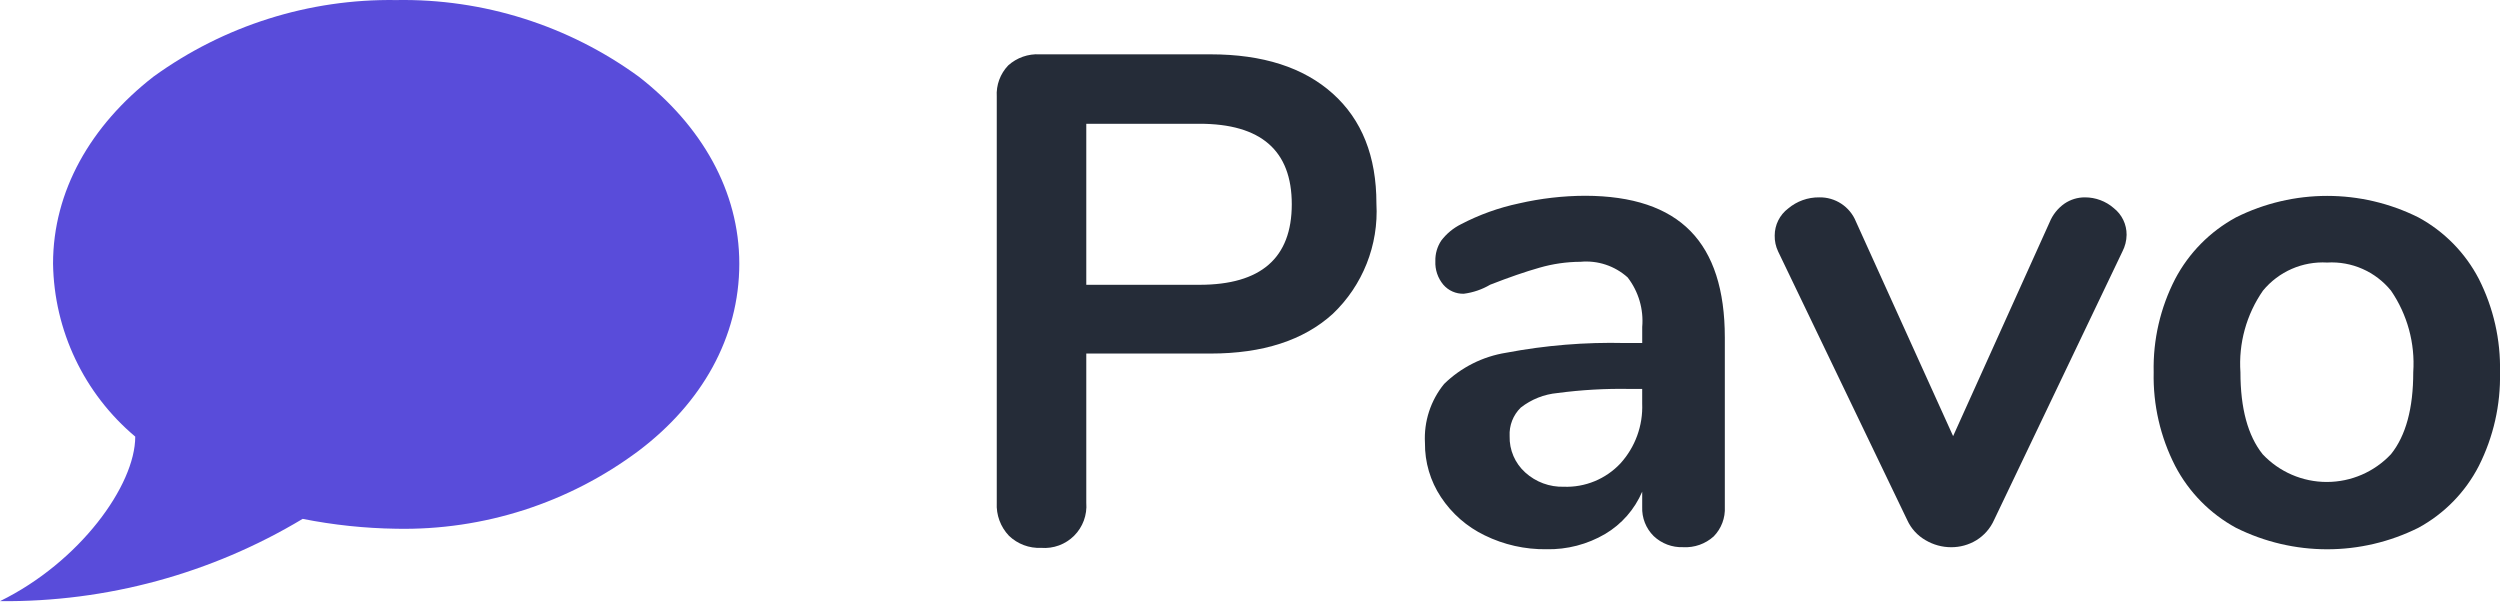
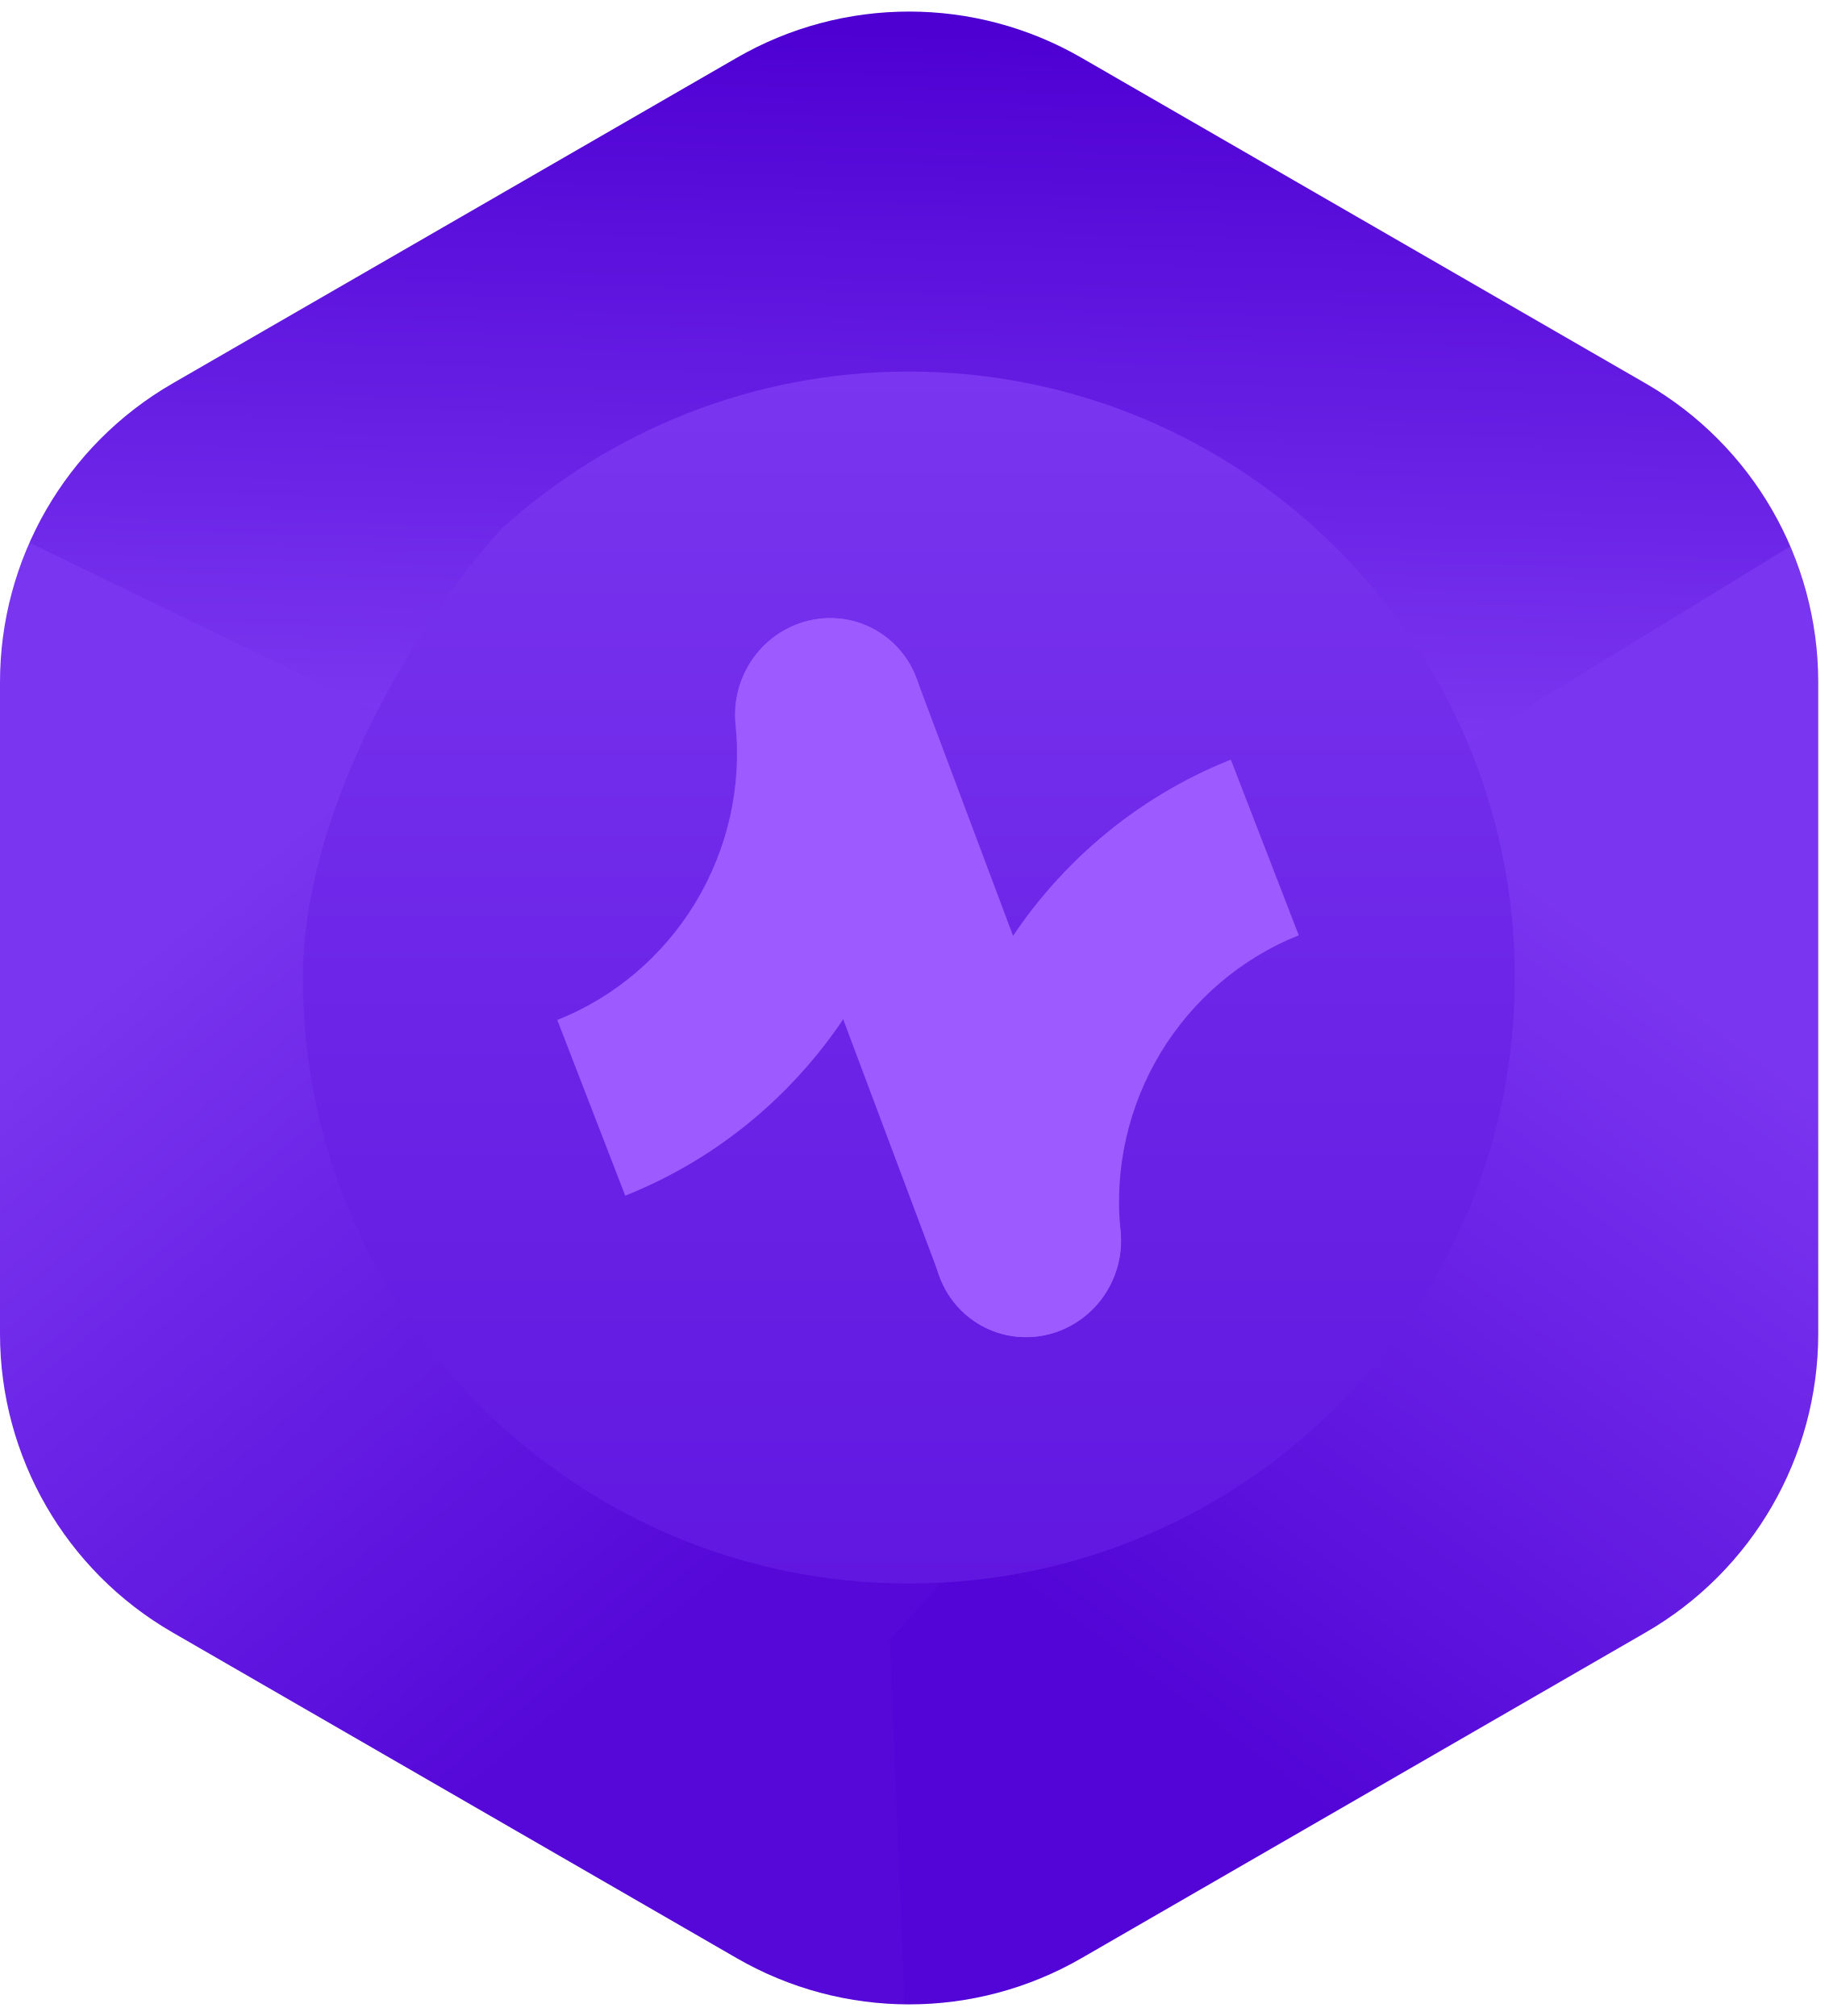
- <svg xmlns="http://www.w3.org/2000/svg" id="Layer_2" data-name="Layer 2" viewBox="0 0 183 44.009">
+ <svg xmlns="http://www.w3.org/2000/svg" width="30" height="33" viewBox="0 0 30 33" fill="none">
+   <mask id="mask0_13247_81097" style="mask-type:alpha" maskUnits="userSpaceOnUse" x="0" y="0" width="30" height="33">
+     <path d="M12.059 0.946C13.805 -0.063 15.957 -0.063 17.703 0.946L26.94 6.278C28.686 7.287 29.762 9.15 29.762 11.167V21.832C29.762 23.849 28.686 25.712 26.94 26.72L17.703 32.053C15.957 33.062 13.805 33.062 12.059 32.053L2.822 26.72C1.076 25.712 0 23.849 0 21.832V11.167C0 9.15 1.076 7.287 2.822 6.278L12.059 0.946Z" fill="#C4C4C4" />
+   </mask>
+   <g mask="url(#mask0_13247_81097)">
+     <path d="M14.877 -0.965L31.189 8.453L22.934 12.898L19.524 11.038L16.424 11.348L8.675 8.558L6.815 11.038L5.885 12.278L4.025 11.038L-1.435 8.453L14.877 -0.965Z" fill="url(#paint0_linear_13247_81097)" />
+     <path d="M-0.129 8.587L6.199 11.655L9.919 20.645L9.919 20.955L11.159 22.505L16.738 26.844L14.88 34.583L-0.129 25.918L-0.129 8.587Z" fill="url(#paint1_linear_13247_81097)" />
+     <path d="M19.834 20.953L23.864 12.274L29.886 8.588L29.886 25.919L14.877 34.584L14.565 26.843L19.834 20.953Z" fill="url(#paint2_linear_13247_81097)" />
+     <path d="M14.876 6.082C12.312 6.082 9.974 7.056 8.213 8.653L9.643 20.961C10.034 21.141 12.276 21.891 12.707 21.891H15.806C16.354 21.891 20.146 20.723 20.146 21.271L19.836 19.969C19.836 20.517 19.392 20.961 18.844 20.961H10.909C10.361 20.961 9.917 20.517 9.917 19.969V15.167C9.917 14.736 9.823 14.311 9.643 13.92L8.213 8.653C6.616 10.414 4.957 13.437 4.957 16.001C4.957 21.48 9.398 25.921 14.876 25.921C20.355 25.921 24.796 21.48 24.796 16.001C24.796 10.523 20.355 6.082 14.876 6.082Z" fill="url(#paint3_linear_13247_81097)" />
+     <path d="M13.038 10.222C13.257 10.137 13.492 10.104 13.724 10.125C13.956 10.146 14.179 10.22 14.377 10.341C14.575 10.463 14.743 10.629 14.867 10.827C14.991 11.025 15.069 11.25 15.094 11.485C15.274 13.175 14.895 14.886 14.015 16.349C13.135 17.813 11.806 18.947 10.234 19.572L9.122 16.696C10.061 16.323 10.856 15.646 11.384 14.774C11.911 13.9 12.142 12.88 12.04 11.869C12.003 11.524 12.081 11.175 12.261 10.876C12.442 10.578 12.714 10.348 13.036 10.222L13.038 10.222Z" fill="#9C5AFF" />
+     <path d="M13.026 10.226C12.646 10.377 12.339 10.675 12.172 11.052C12.005 11.43 11.992 11.857 12.135 12.24L15.385 20.907C15.529 21.29 15.818 21.597 16.188 21.761C16.558 21.924 16.979 21.931 17.359 21.78V21.78C17.547 21.705 17.72 21.594 17.866 21.452C18.013 21.311 18.131 21.141 18.214 20.954C18.297 20.767 18.342 20.566 18.349 20.362C18.355 20.158 18.321 19.956 18.25 19.766L15 11.099C14.929 10.91 14.822 10.737 14.684 10.59C14.546 10.444 14.381 10.326 14.198 10.245C14.015 10.164 13.817 10.121 13.616 10.117C13.415 10.114 13.214 10.151 13.026 10.226Z" fill="#9C5AFF" />
+     <path d="M17.343 21.784C17.124 21.868 16.89 21.901 16.658 21.881C16.426 21.86 16.203 21.786 16.005 21.665C15.807 21.543 15.639 21.377 15.515 21.179C15.391 20.981 15.313 20.756 15.288 20.521C15.108 18.831 15.487 17.12 16.367 15.657C17.246 14.193 18.576 13.059 20.147 12.434L21.259 15.31C20.321 15.684 19.526 16.36 18.998 17.233C18.47 18.106 18.239 19.127 18.341 20.137C18.378 20.483 18.299 20.832 18.119 21.13C17.938 21.428 17.665 21.658 17.343 21.784V21.784Z" fill="#9C5AFF" />
+   </g>
  <defs>
-     <style>.cls-1{fill:#594cda;fill-rule:evenodd;}.cls-2{fill:#252c38;}</style>
+     <linearGradient id="paint0_linear_13247_81097" x1="14.565" y1="0.498" x2="14.282" y2="11.821" gradientUnits="userSpaceOnUse">
+       <stop stop-color="#4E00D3" />
+       <stop offset="1" stop-color="#7A36F0" />
+     </linearGradient>
+     <linearGradient id="paint1_linear_13247_81097" x1="14.878" y1="23.434" x2="5.903" y2="12.673" gradientUnits="userSpaceOnUse">
+       <stop stop-color="#5508D8" />
+       <stop offset="1" stop-color="#7935EF" />
+     </linearGradient>
+     <linearGradient id="paint2_linear_13247_81097" x1="14.874" y1="24.673" x2="23.447" y2="13.214" gradientUnits="userSpaceOnUse">
+       <stop stop-color="#5205D6" />
+       <stop offset="1" stop-color="#7A35F0" />
+     </linearGradient>
+     <linearGradient id="paint3_linear_13247_81097" x1="14.876" y1="6.082" x2="14.876" y2="25.921" gradientUnits="userSpaceOnUse">
+       <stop stop-color="#7935EF" />
+       <stop offset="1" stop-color="#6117E0" />
+     </linearGradient>
  </defs>
-   <path class="cls-1" d="M9.9,31.956C9.9,35.53,5.821,41.148,0,44a42.245,42.245,0,0,0,22.155-6.023A37.95,37.95,0,0,0,29,38.7a28.667,28.667,0,0,0,17.765-5.717c4.595-3.475,7.352-8.274,7.352-13.685,0-5.312-2.757-10.11-7.352-13.685A29.289,29.289,0,0,0,29,0,29.52,29.52,0,0,0,11.231,5.609C6.638,9.185,3.883,13.983,3.883,19.295A16.864,16.864,0,0,0,9.9,31.956h0Z" transform="translate(0 0.004)" />
-   <path class="cls-2" d="M73.852,39.211a3.254,3.254,0,0,1-.889-2.413V7.073A3.04,3.04,0,0,1,73.8,4.786a3.183,3.183,0,0,1,2.311-.813h12.5q5.739,0,8.943,2.87t3.2,8.055a10.34,10.34,0,0,1-3.2,8.078q-3.2,2.9-8.943,2.9H79.516V36.8a3.068,3.068,0,0,1-3.3,3.3A3.186,3.186,0,0,1,73.852,39.211ZM87.8,20.843q6.757,0,6.758-5.895T87.8,9.056H79.516V20.843H87.8Z" transform="translate(0 0.004)" />
-   <path class="cls-2" d="M123.739,16.906q2.518,2.565,2.518,7.8V37.1a2.87,2.87,0,0,1-.814,2.161,3.075,3.075,0,0,1-2.237.788,2.969,2.969,0,0,1-2.158-.813,2.842,2.842,0,0,1-.839-2.136V35.985a6.615,6.615,0,0,1-2.716,3.1A8.157,8.157,0,0,1,113.2,40.2a9.961,9.961,0,0,1-4.523-1.017,8,8,0,0,1-3.2-2.8,7.041,7.041,0,0,1-1.17-3.963,6.283,6.283,0,0,1,1.4-4.317,8.386,8.386,0,0,1,4.548-2.287,41.3,41.3,0,0,1,8.686-.711h1.269v-1.17a5.207,5.207,0,0,0-1.067-3.633,4.53,4.53,0,0,0-3.452-1.143,10.977,10.977,0,0,0-3,.432q-1.526.431-3.609,1.245a5.071,5.071,0,0,1-1.931.662,1.908,1.908,0,0,1-1.5-.662,2.512,2.512,0,0,1-.583-1.726,2.588,2.588,0,0,1,.43-1.5,4.116,4.116,0,0,1,1.447-1.2,16.6,16.6,0,0,1,4.242-1.524,21.952,21.952,0,0,1,4.854-.56Q121.223,14.338,123.739,16.906Zm-5.131,17.02a6.152,6.152,0,0,0,1.6-4.394V28.466h-0.914a35.141,35.141,0,0,0-5.284.3,5.116,5.116,0,0,0-2.691,1.067,2.722,2.722,0,0,0-.814,2.084,3.454,3.454,0,0,0,1.145,2.667,4.03,4.03,0,0,0,2.82,1.042A5.418,5.418,0,0,0,118.608,33.926Z" transform="translate(0 0.004)" />
-   <path class="cls-2" d="M151.12,14.9a2.639,2.639,0,0,1,1.5-.457,3.206,3.206,0,0,1,2.109.788,2.457,2.457,0,0,1,.938,1.956,2.724,2.724,0,0,1-.306,1.22l-9.4,19.662a3.337,3.337,0,0,1-1.294,1.474,3.52,3.52,0,0,1-1.856.509,3.667,3.667,0,0,1-1.852-.509,3.234,3.234,0,0,1-1.348-1.474l-9.451-19.662a2.585,2.585,0,0,1-.252-1.17,2.484,2.484,0,0,1,.988-1.981,3.468,3.468,0,0,1,2.261-.813,2.837,2.837,0,0,1,2.7,1.778l7.111,15.7,7.061-15.651A3.1,3.1,0,0,1,151.12,14.9Z" transform="translate(0 0.004)" />
-   <path class="cls-2" d="M163.668,38.628a10.89,10.89,0,0,1-4.444-4.524,14.327,14.327,0,0,1-1.575-6.858,14.2,14.2,0,0,1,1.575-6.835,10.933,10.933,0,0,1,4.444-4.5,14.954,14.954,0,0,1,13.362,0,10.778,10.778,0,0,1,4.42,4.5A14.381,14.381,0,0,1,183,27.246a14.515,14.515,0,0,1-1.55,6.858,10.736,10.736,0,0,1-4.42,4.524A14.954,14.954,0,0,1,163.668,38.628Zm11.353-5.386q1.631-2.031,1.629-6a9.442,9.442,0,0,0-1.629-5.971,5.6,5.6,0,0,0-4.672-2.057,5.673,5.673,0,0,0-4.7,2.057A9.365,9.365,0,0,0,164,27.246q0,3.963,1.625,6A6.447,6.447,0,0,0,175.021,33.242Z" transform="translate(0 0.004)" />
</svg>
